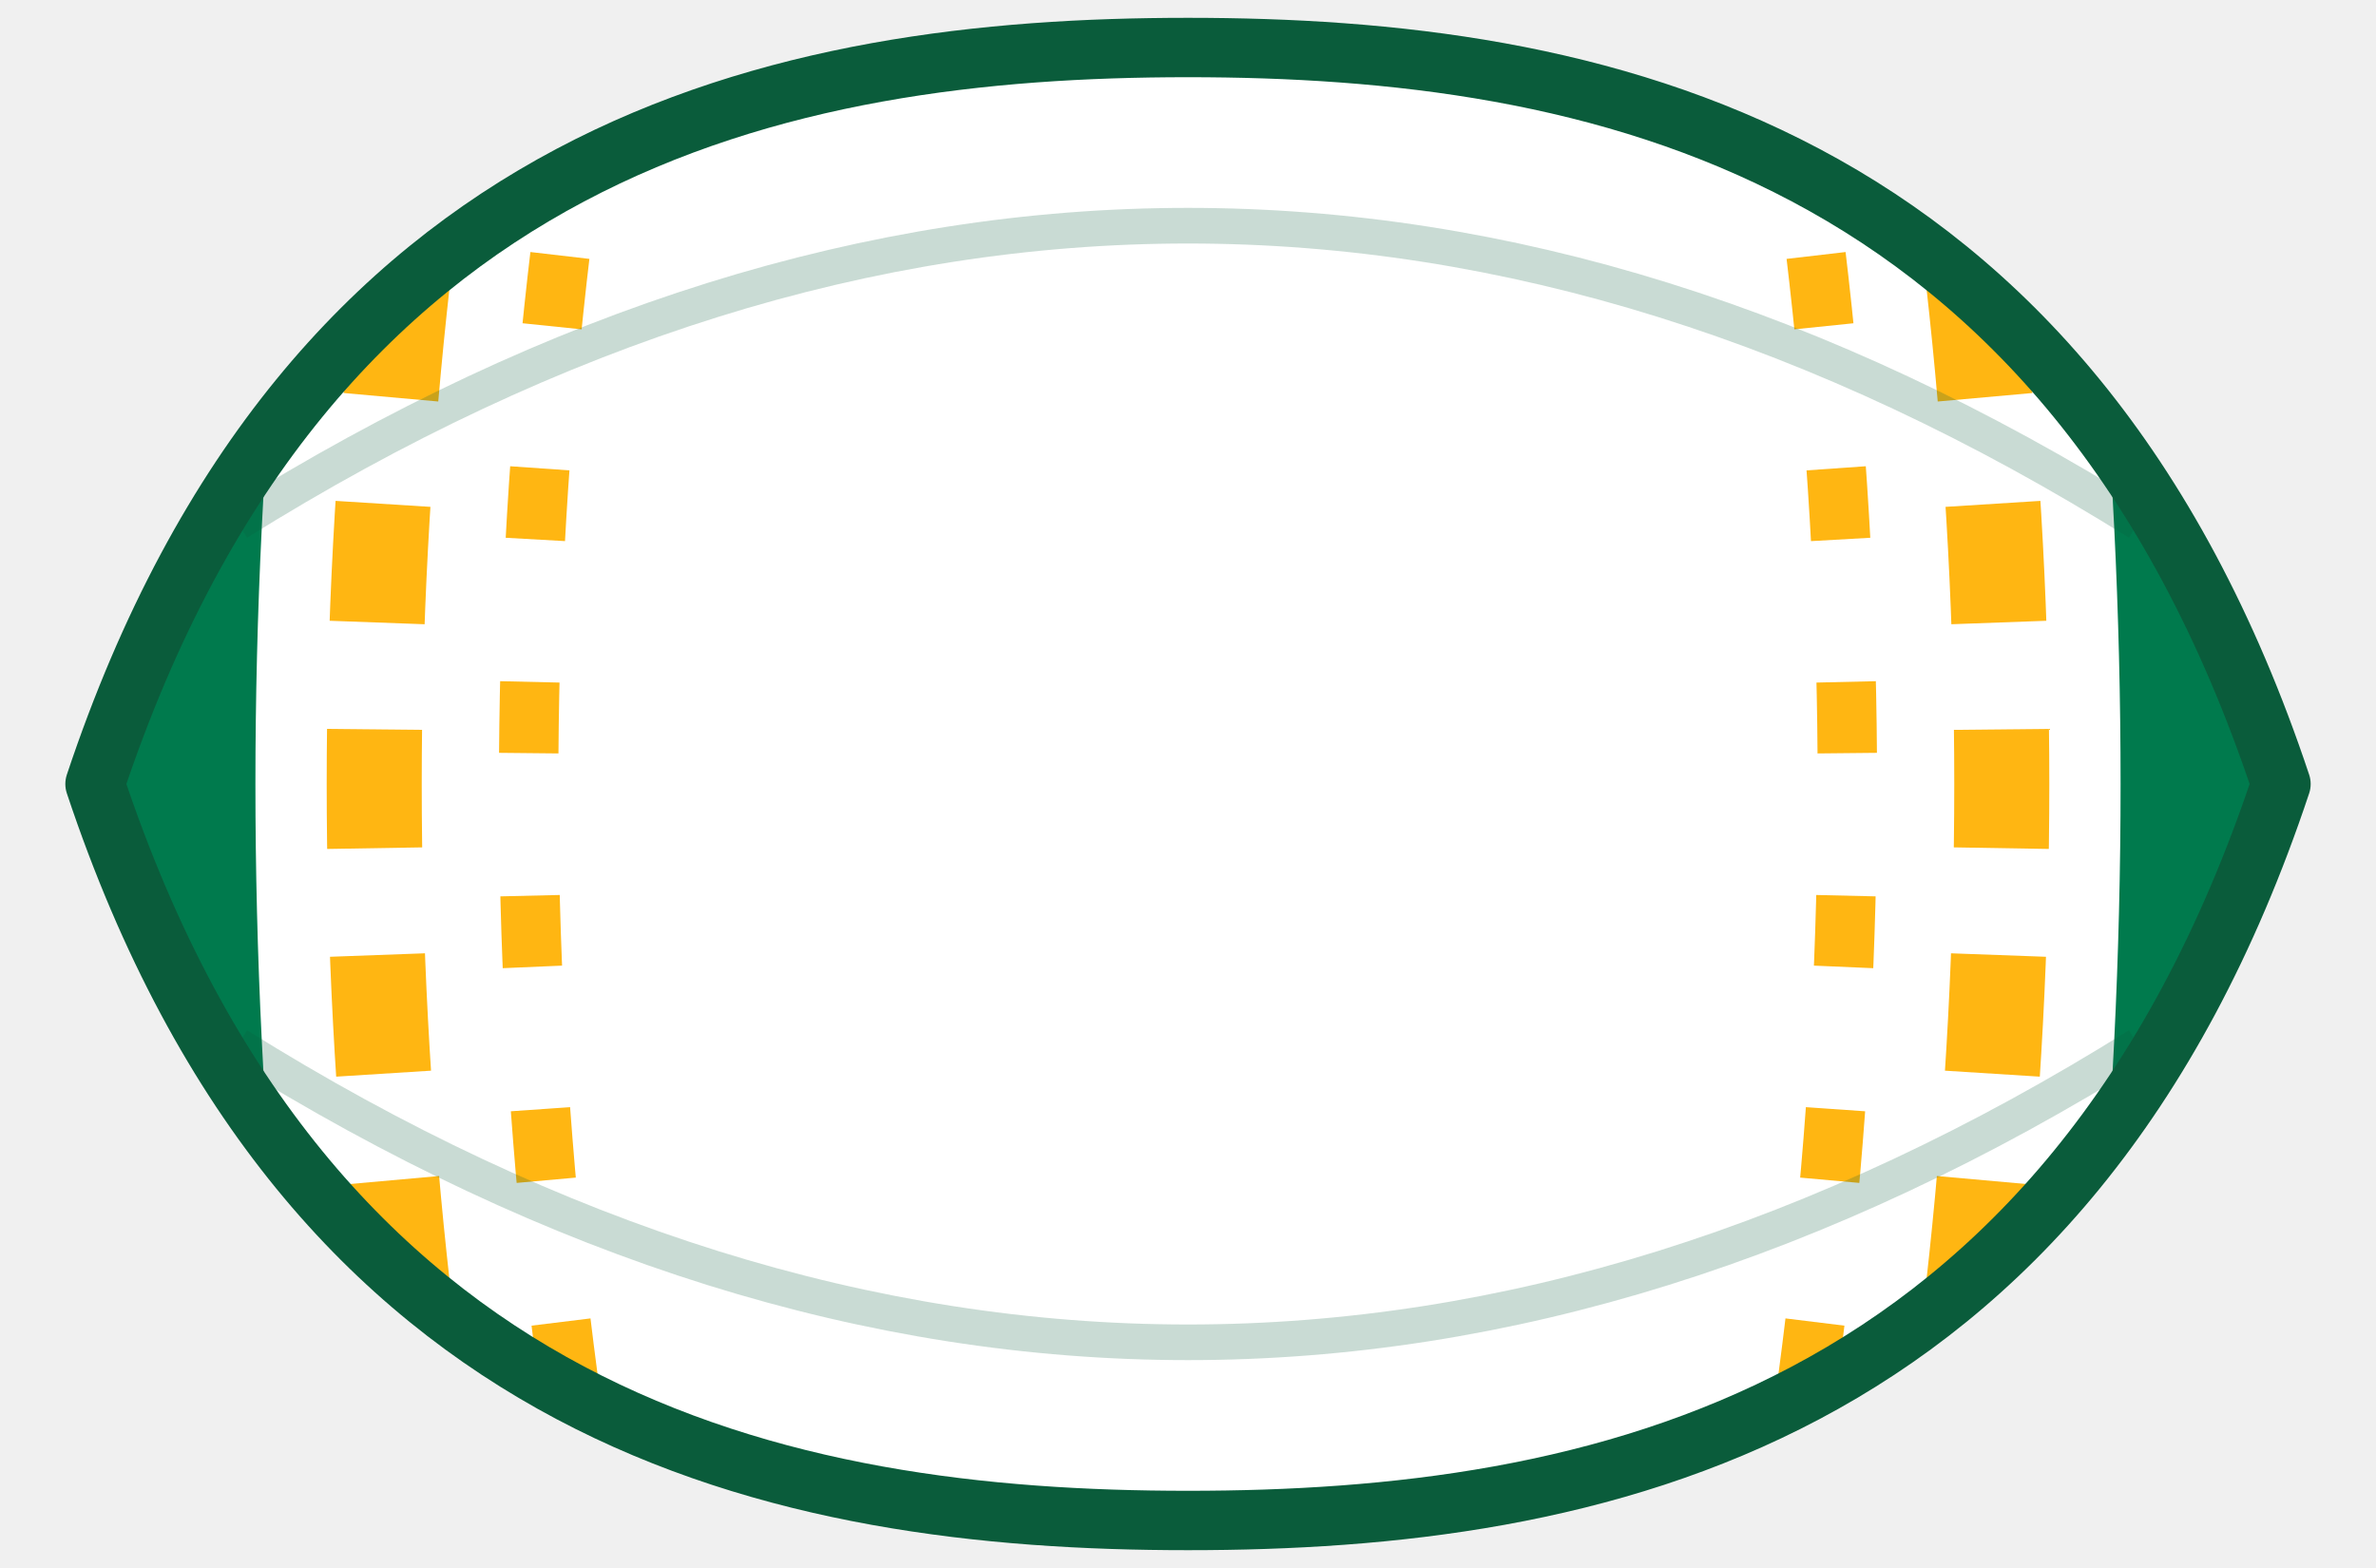
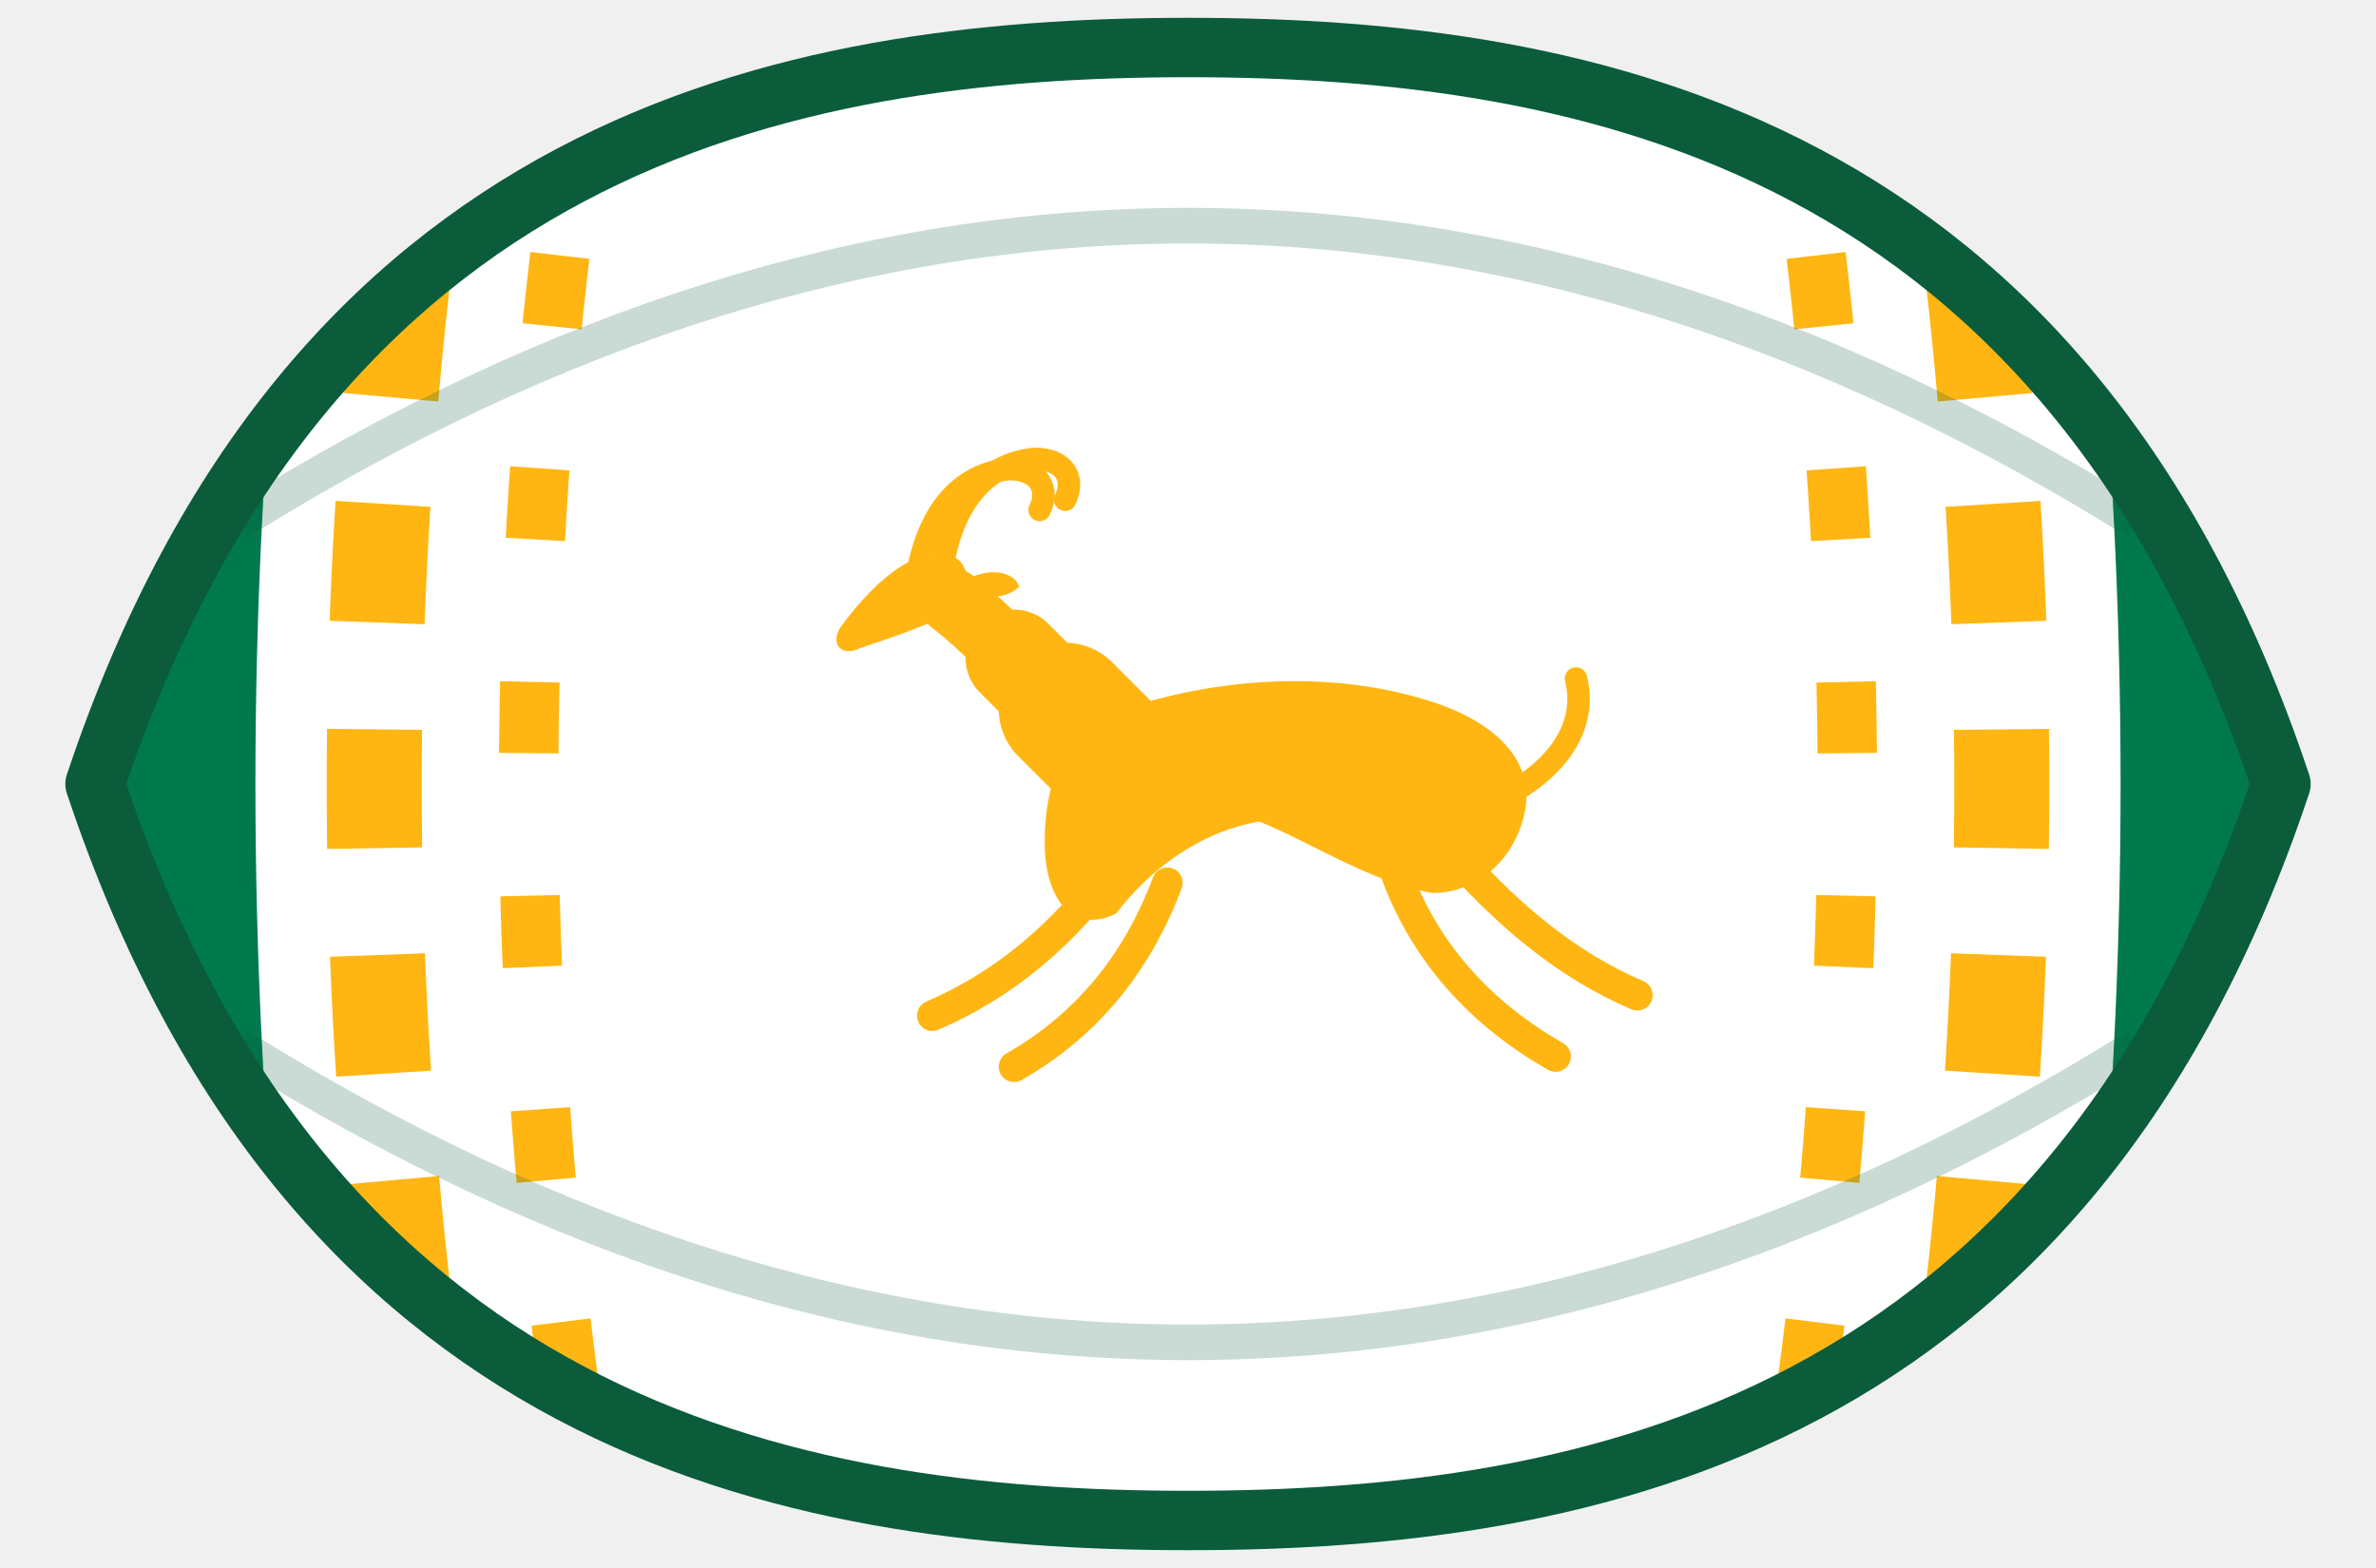
<svg xmlns="http://www.w3.org/2000/svg" viewBox="0 0 200 132" width="200" height="132">
  <defs>
    <clipPath id="rb">
      <path d="M8,66 C26,12 66,4 100,4 C134,4 174,12 192,66 C174,120 134,128 100,128 C66,128 26,120 8,66 Z" />
    </clipPath>
  </defs>
  <g clip-path="url(#rb)">
    <rect x="0" y="0" width="200" height="132" fill="#FFFFFF" />
    <path d="M-20,-20 L30,-20 Q13,66 30,152 L-20,152 Z" fill="#007A4D" />
    <path d="M170,-20 Q187,66 170,152 L220,152 L220,-20 Z" fill="#007A4D" />
    <path d="M40,-14 Q23,66 40,146" fill="none" stroke="#FFB612" stroke-width="8" stroke-dasharray="10 9" />
    <path d="M53,-14 Q36,66 53,146" fill="none" stroke="#FFB612" stroke-width="5" stroke-dasharray="6 12" />
    <path d="M160,-14 Q177,66 160,146" fill="none" stroke="#FFB612" stroke-width="8" stroke-dasharray="10 9" />
    <path d="M147,-14 Q164,66 147,146" fill="none" stroke="#FFB612" stroke-width="5" stroke-dasharray="6 12" />
    <path d="M20,44 Q100,-6 180,44" fill="none" stroke="#0A5C3B" stroke-width="3" opacity=".22" />
    <path d="M20,88 Q100,138 180,88" fill="none" stroke="#0A5C3B" stroke-width="3" opacity=".22" />
+     <g transform="translate(54.4,38.2) scale(0.86)" stroke="#FFB612" fill="#FFB612" stroke-linecap="round" stroke-linejoin="round">
+       <g fill="none" stroke-width="3">
+         <path d="M46,40 C41,47 35,52 28,55" />
+         <path d="M51,42 C48,50 43,56 36,60" />
+         <path d="M78,38 C84,45 90,50 97,53" />
+         <path d="M73,40 C76,49 82,55 89,59" />
+       </g>
+       <path fill="none" stroke-width="2.2" d="M85,33 C90,30 92,26 91,22" />
+       <path fill="none" stroke-width="13" d="M45,29 C43,27 42,26 41,25" />
+       <path fill="none" stroke-width="9.5" d="M43,27 C40,24 38,22 36,20" />
+       <path fill="none" stroke-width="6.5" d="M37,21 C34,18 32,16 30,14.5" />
+       <path stroke="none" d="M44,26 C54,22 66,21 76,24 C83,26 87,30 86,35       C85,40 81,43 77,43 C71,42 65,38 60,36 C54,37 49,41 46,45       C42,47 39,44 39,38 C39,32 41,28 44,26 Z" />
+       <path stroke="none" d="M30,10 C27,9 23,11.5 19,17 C18,18.5 19,20 21,19       C24,18 27,17 30,15.5 C32,14.5 32,11 30,10 Z" />
+       <path stroke="none" d="M31,12.5 C33.5,11 36,11.5 36.5,13 C35,14.5 32.5,14 31,13.5 Z" />
+       <g fill="none" stroke-width="2.2">
+         <path d="M29,11 C30,5 33,1 38,0.5 C41,0.5 42,2.5 41,4.5" />
+         <path d="M26.5,12 C27.5,6 30.5,2 35.5,1.5 C38.5,1.5 39.5,3.5 38.5,5.5" />
+       </g>
+     </g>
  </g>
  <path d="M8,66 C26,12 66,4 100,4 C134,4 174,12 192,66 C174,120 134,128 100,128 C66,128 26,120 8,66 Z" fill="none" stroke="#0A5C3B" stroke-width="5" stroke-linejoin="round" />
</svg>
